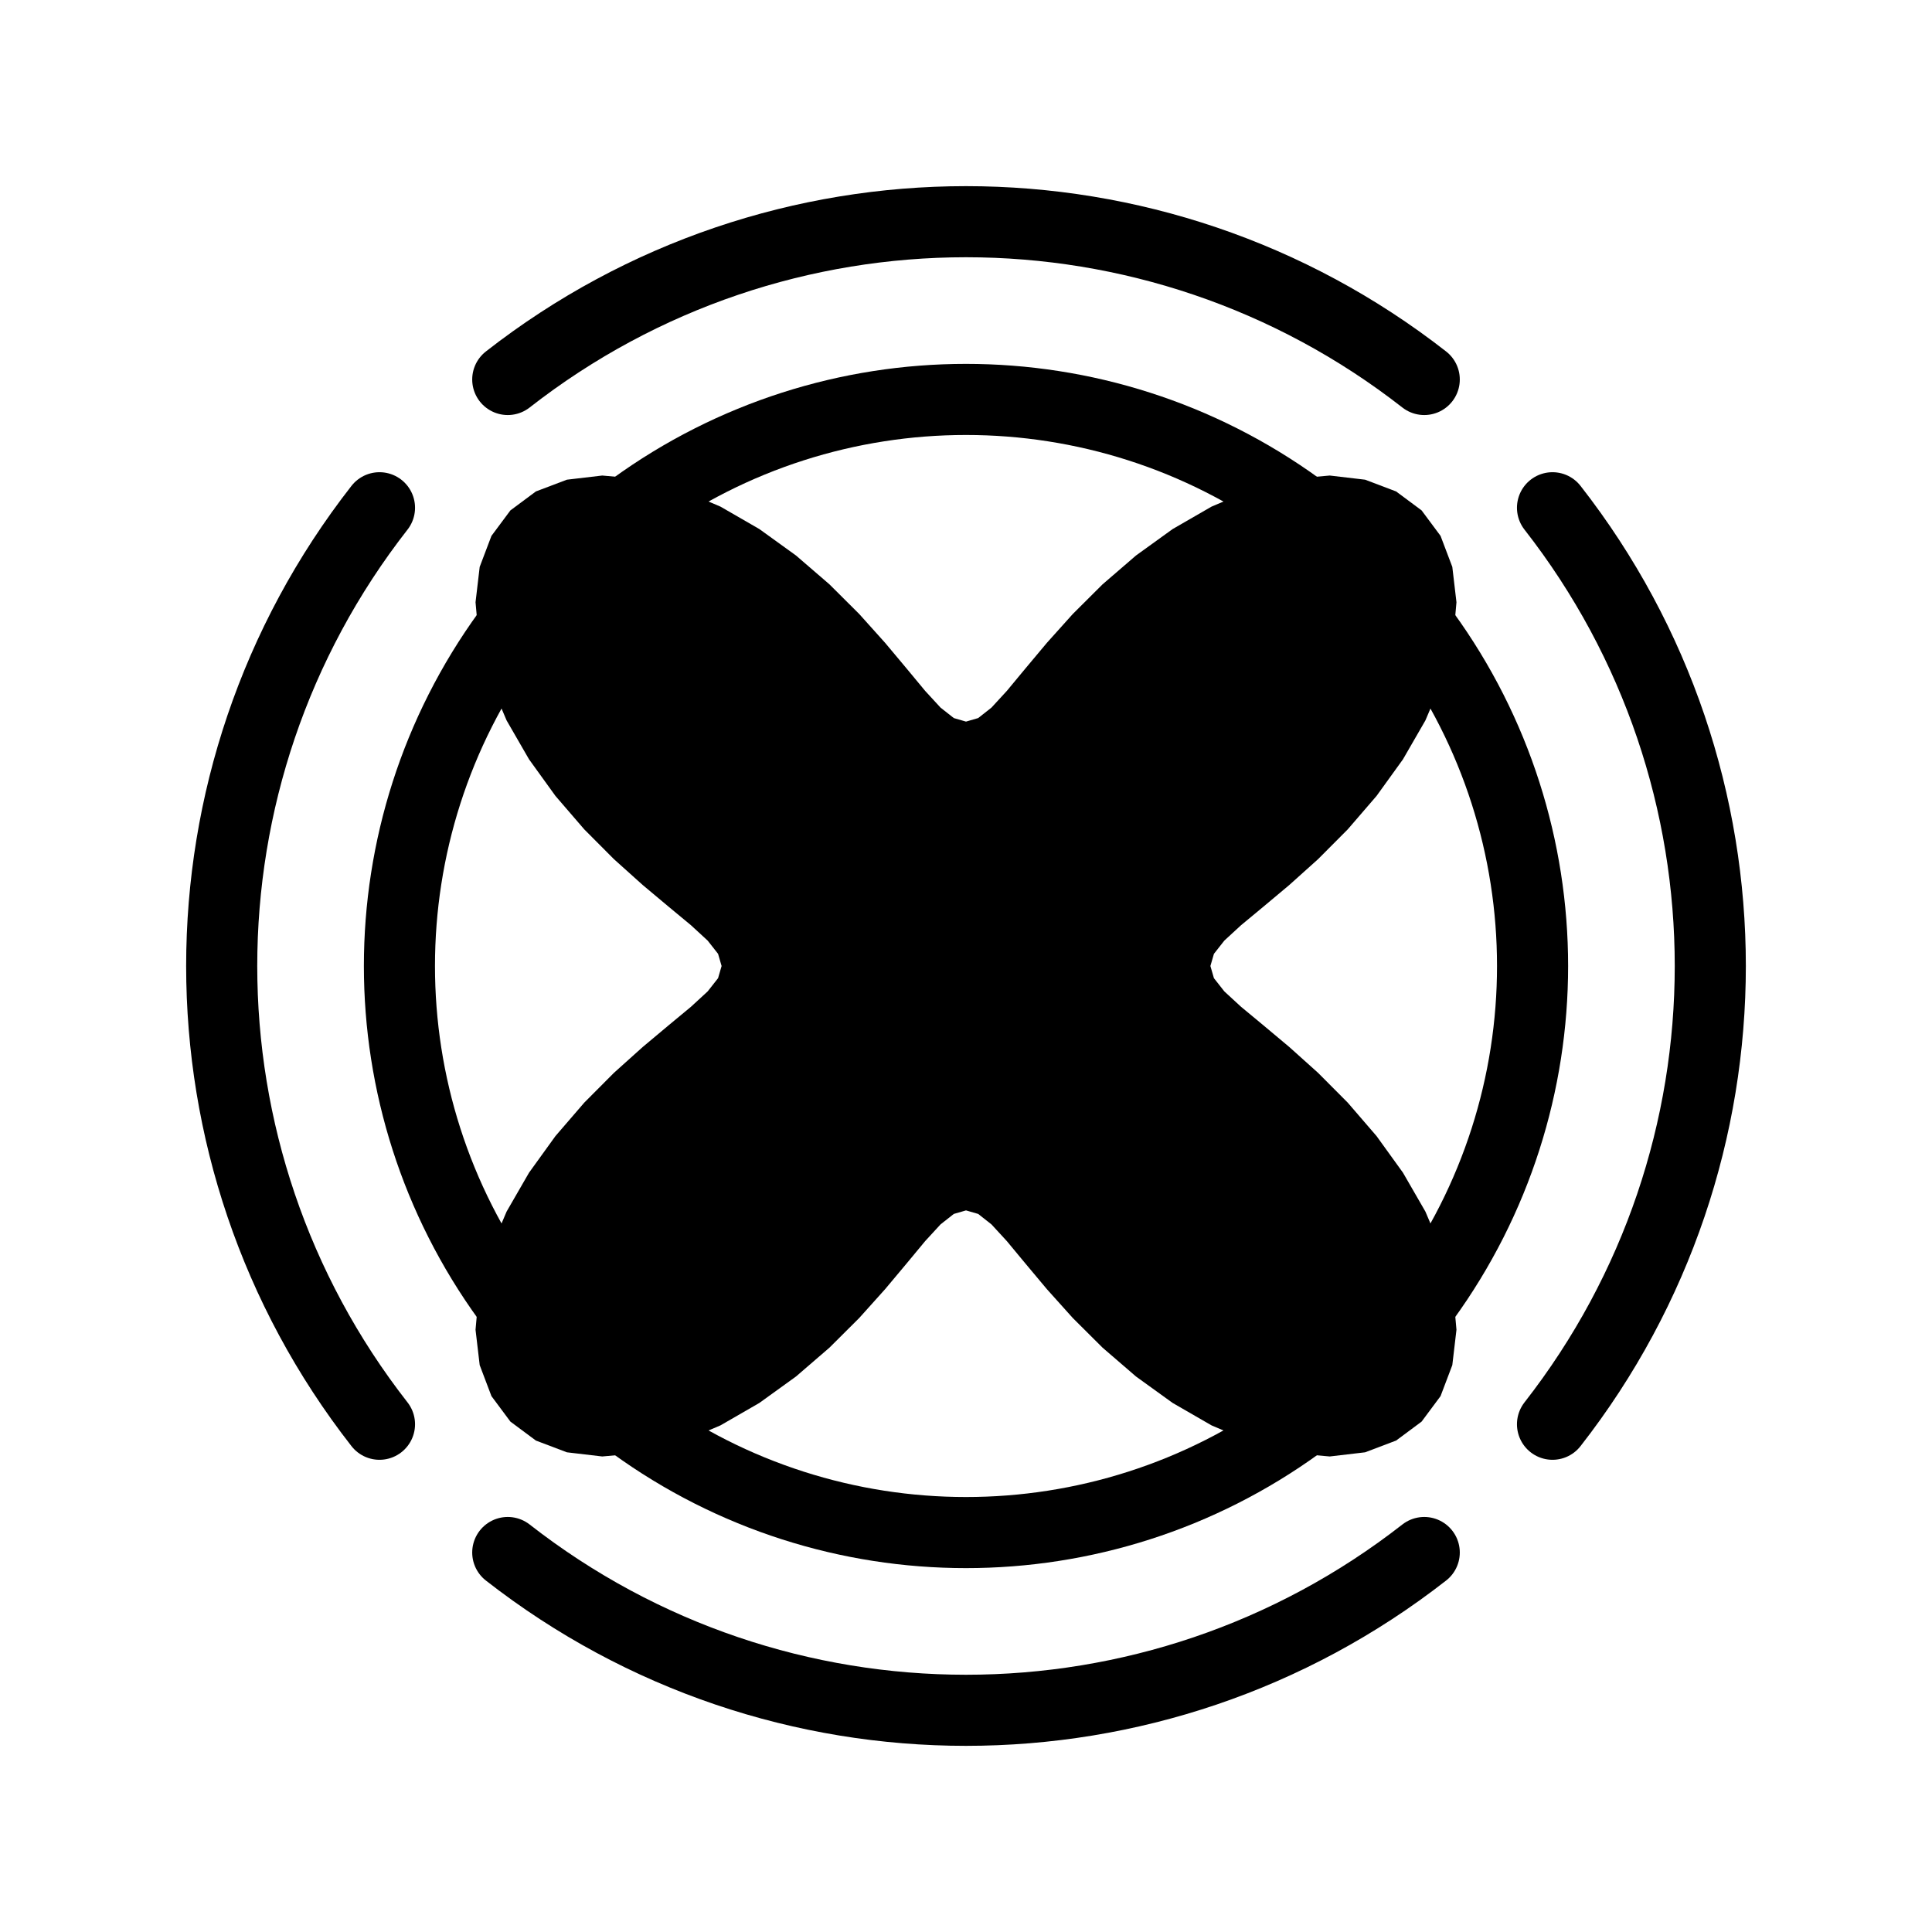
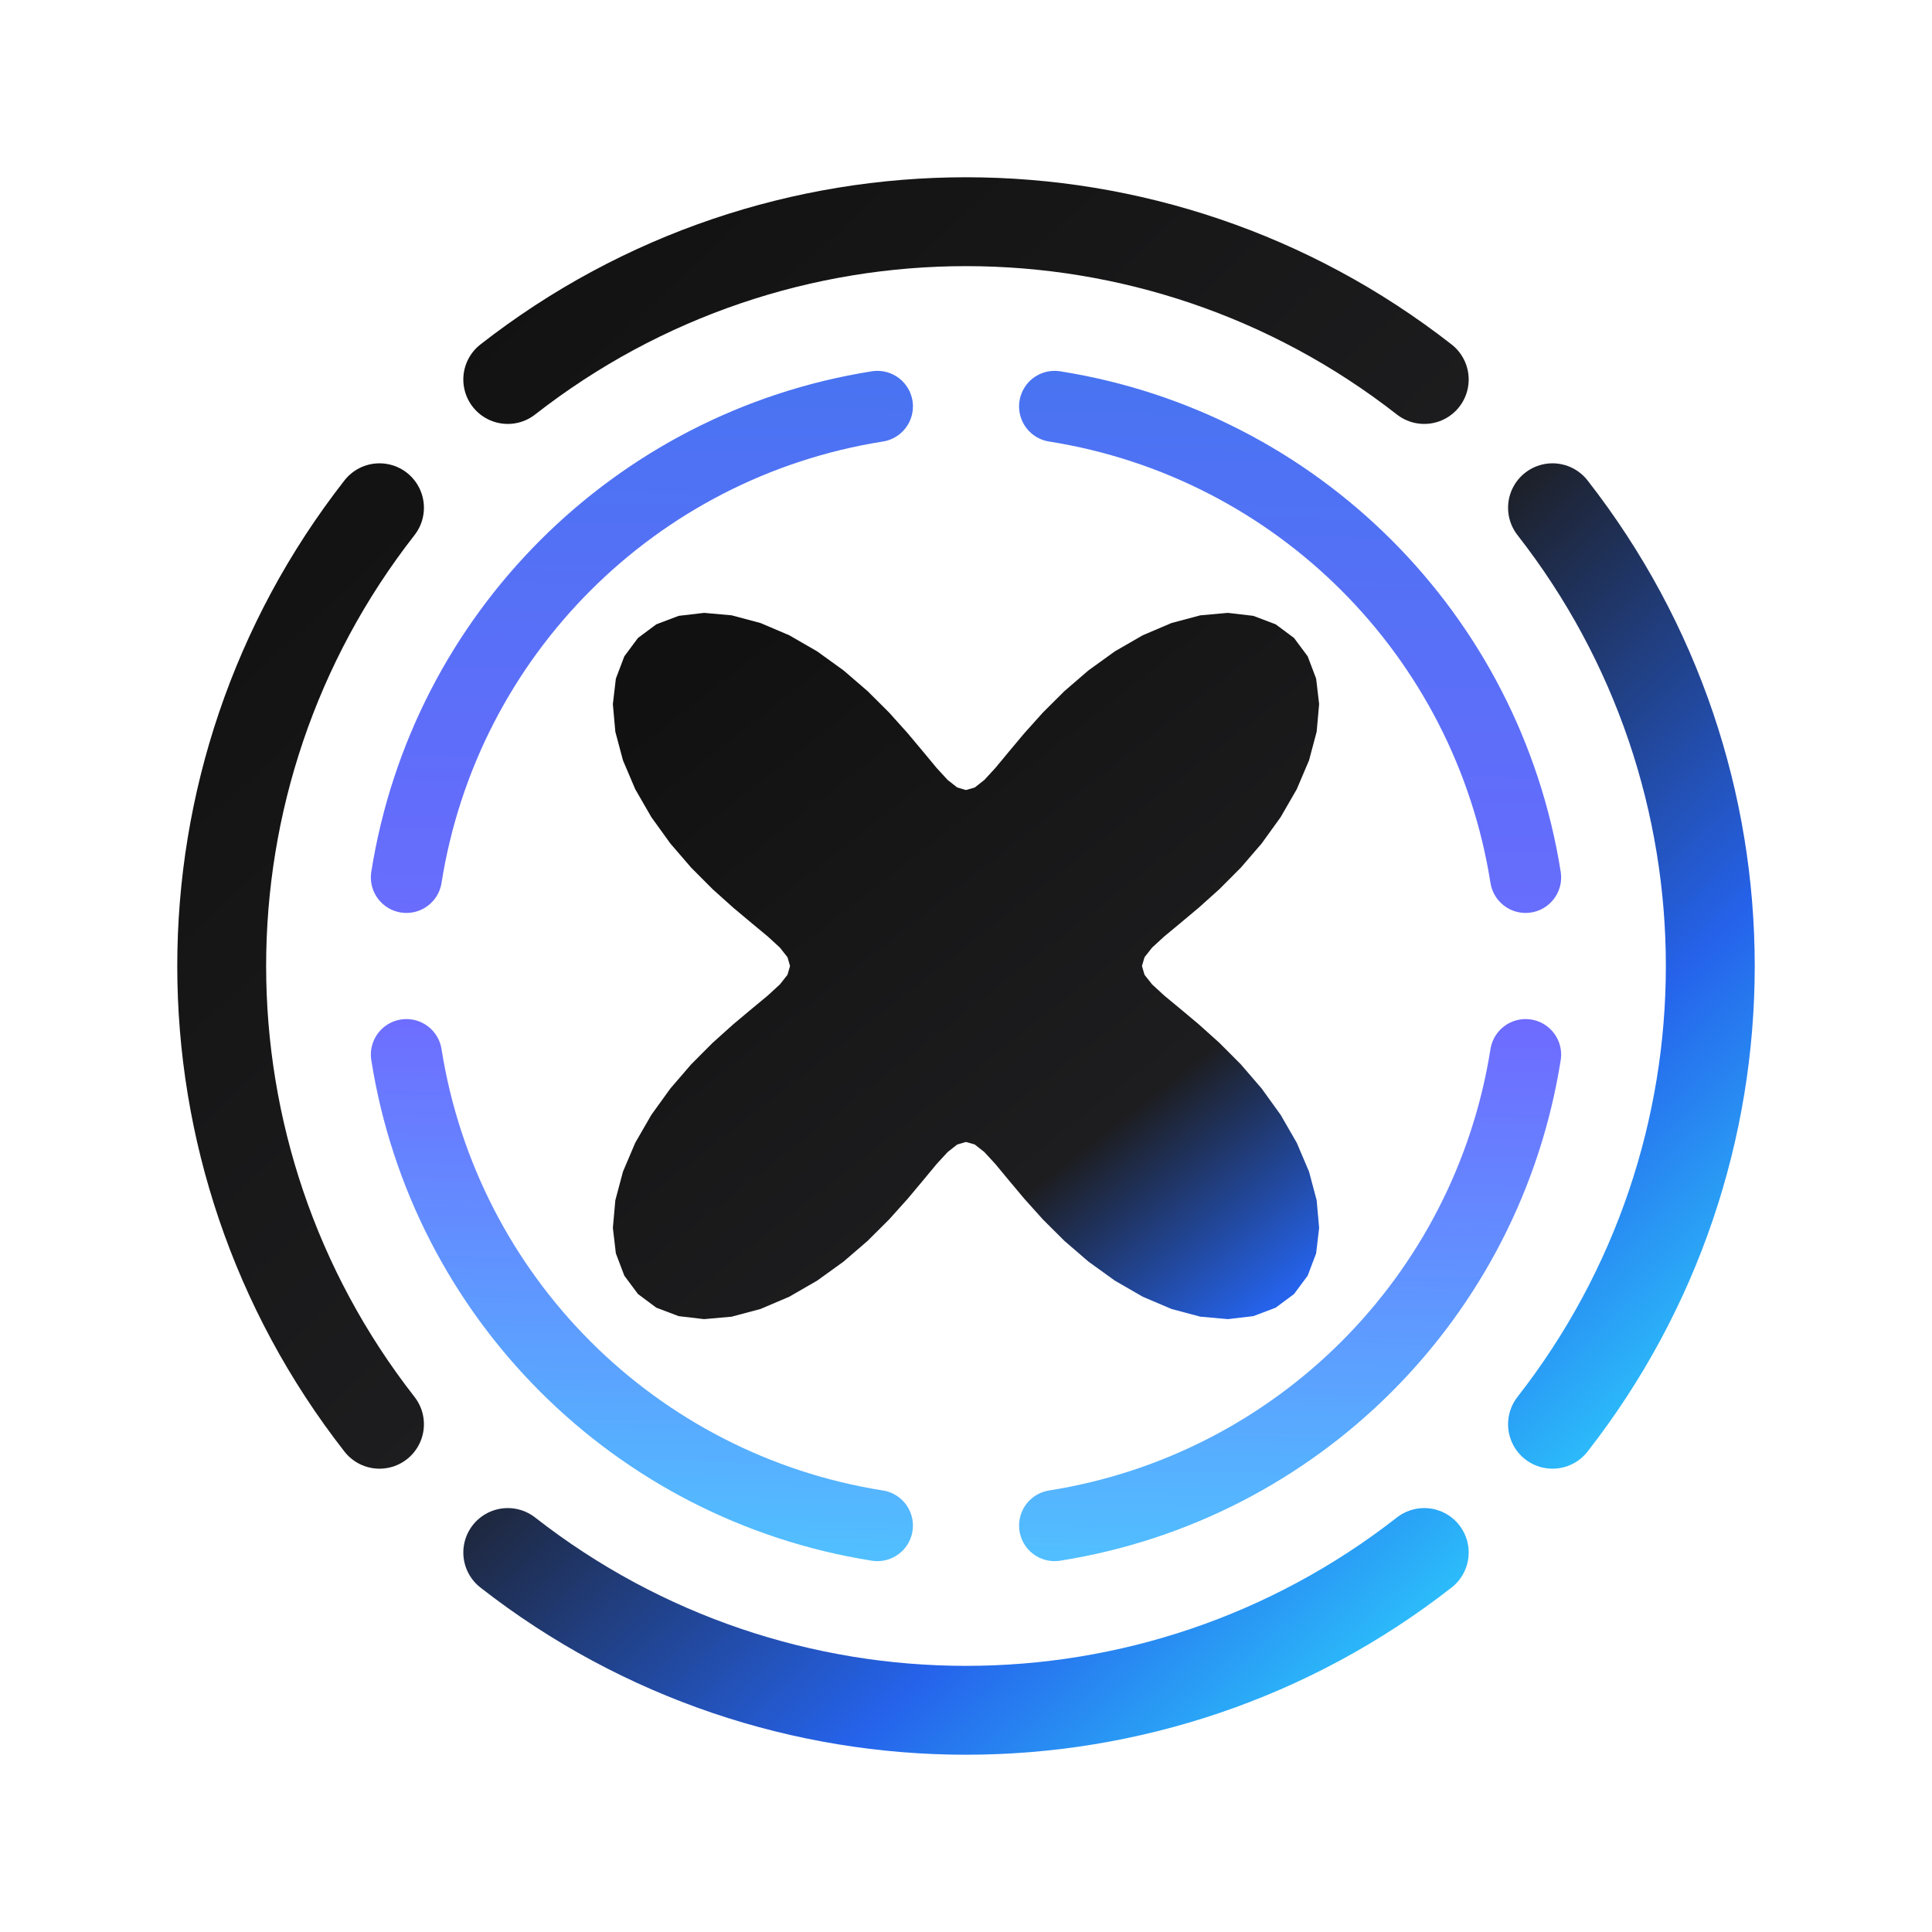
<svg xmlns="http://www.w3.org/2000/svg" viewBox="10 10 80 80" fill="none" aria-hidden="true">
+   <defs>
+     <linearGradient id="outerLoop" x1="24" y1="20" x2="78" y2="78" gradientUnits="userSpaceOnUse">
+       <stop offset="0" stop-color="#111111" />
+       <stop offset="0.5" stop-color="#1D1D1F" />
+       <stop offset="0.78" stop-color="#2563EB" />
+       <stop offset="1" stop-color="#2ED8FF" />
+     </linearGradient>
+     <linearGradient id="innerLoop" x1="28" y1="24" x2="76" y2="74" gradientUnits="userSpaceOnUse">
+       <stop offset="0" stop-color="#2563EB" />
+       <stop offset="0.52" stop-color="#5B57FF" />
+       <stop offset="1" stop-color="#2ED8FF" />
+     </linearGradient>
+     <linearGradient id="hub" x1="35" y1="30" x2="68" y2="72" gradientUnits="userSpaceOnUse">
+       <stop offset="0" stop-color="#111111" />
+       <stop offset="0.72" stop-color="#1D1D1F" />
+       <stop offset="1" stop-color="#2563EB" />
+     </linearGradient>
+   </defs>
  <g transform="translate(50 50) scale(0.92) translate(-50 -50)">
-     <g stroke="#000000" stroke-width="3.2" stroke-linecap="round" fill="none">
-       <path d="M 29.375 23.602 A 33.5 33.5 0 0 1 70.625 23.602" />
-       <path d="M 76.398 29.375 A 33.5 33.5 0 0 1 76.398 70.625" />
-       <path d="M 70.625 76.398 A 33.5 33.5 0 0 1 29.375 76.398" />
-       <path d="M 23.602 70.625 A 33.5 33.5 0 0 1 23.602 29.375" />
-       <path d="M 35.011 29.370 A 25.5 25.5 0 0 1 64.989 29.370" />
-       <path d="M 70.630 35.011 A 25.5 25.5 0 0 1 70.630 64.989" />
-       <path d="M 64.989 70.630 A 25.5 25.5 0 0 1 35.011 70.630" />
-       <path d="M 29.370 64.989 A 25.5 25.5 0 0 1 29.370 35.011" />
+     <g stroke-linecap="round" fill="none">
+       <g stroke="url(#outerLoop)" stroke-width="4">
+         <path d="M 29.375 23.602 A 33.5 33.5 0 0 1 70.625 23.602" />
+         <path d="M 76.398 29.375 A 33.5 33.5 0 0 1 76.398 70.625" />
+         <path d="M 70.625 76.398 A 33.5 33.5 0 0 1 29.375 76.398" />
+         <path d="M 23.602 70.625 A 33.5 33.5 0 0 1 23.602 29.375" />
+       </g>
+       <g stroke="url(#innerLoop)" stroke-width="3.2" transform="rotate(45 50 50)" opacity="0.88">
+         <path d="M 35.011 29.370 A 25.5 25.5 0 0 1 64.989 29.370" />
+         <path d="M 70.630 35.011 A 25.5 25.5 0 0 1 70.630 64.989" />
+         <path d="M 64.989 70.630 A 25.5 25.5 0 0 1 35.011 70.630" />
+         <path d="M 29.370 64.989 A 25.5 25.5 0 0 1 29.370 35.011" />
+       </g>
    </g>
-     <path fill="#000000" d="M 61.000 50.000 L 61.159 50.548 L 61.629 51.145 L 62.381 51.837 L 63.374 52.660 L 64.550 53.645 L 65.843 54.806 L 67.178 56.146 L 68.478 57.654 L 69.667 59.302 L 70.676 61.051 L 71.443 62.853 L 71.921 64.647 L 72.075 66.372 L 71.888 67.963 L 71.359 69.359 L 70.506 70.506 L 69.359 71.359 L 67.963 71.888 L 66.372 72.075 L 64.647 71.921 L 62.853 71.443 L 61.051 70.676 L 59.302 69.667 L 57.654 68.478 L 56.146 67.178 L 54.806 65.843 L 53.645 64.550 L 52.660 63.374 L 51.837 62.381 L 51.145 61.629 L 50.548 61.159 L 50.000 61.000 L 49.452 61.159 L 48.855 61.629 L 48.163 62.381 L 47.340 63.374 L 46.355 64.550 L 45.194 65.843 L 43.854 67.178 L 42.346 68.478 L 40.698 69.667 L 38.949 70.676 L 37.147 71.443 L 35.353 71.921 L 33.628 72.075 L 32.037 71.888 L 30.641 71.359 L 29.494 70.506 L 28.641 69.359 L 28.112 67.963 L 27.925 66.372 L 28.079 64.647 L 28.557 62.853 L 29.324 61.051 L 30.333 59.302 L 31.522 57.654 L 32.822 56.146 L 34.157 54.806 L 35.450 53.645 L 36.626 52.660 L 37.619 51.837 L 38.371 51.145 L 38.841 50.548 L 39.000 50.000 L 38.841 49.452 L 38.371 48.855 L 37.619 48.163 L 36.626 47.340 L 35.450 46.355 L 34.157 45.194 L 32.822 43.854 L 31.522 42.346 L 30.333 40.698 L 29.324 38.949 L 28.557 37.147 L 28.079 35.353 L 27.925 33.628 L 28.112 32.037 L 28.641 30.641 L 29.494 29.494 L 30.641 28.641 L 32.037 28.112 L 33.628 27.925 L 35.353 28.079 L 37.147 28.557 L 38.949 29.324 L 40.698 30.333 L 42.346 31.522 L 43.854 32.822 L 45.194 34.157 L 46.355 35.450 L 47.340 36.626 L 48.163 37.619 L 48.855 38.371 L 49.452 38.841 L 50.000 39.000 L 50.548 38.841 L 51.145 38.371 L 51.837 37.619 L 52.660 36.626 L 53.645 35.450 L 54.806 34.157 L 56.146 32.822 L 57.654 31.522 L 59.302 30.333 L 61.051 29.324 L 62.853 28.557 L 64.647 28.079 L 66.372 27.925 L 67.963 28.112 L 69.359 28.641 L 70.506 29.494 L 71.359 30.641 L 71.888 32.037 L 72.075 33.628 L 71.921 35.353 L 71.443 37.147 L 70.676 38.949 L 69.667 40.698 L 68.478 42.346 L 67.178 43.854 L 65.843 45.194 L 64.550 46.355 L 63.374 47.340 L 62.381 48.163 L 61.629 48.855 L 61.159 49.452 L 61.000 50.000 Z" />
+     <path fill="url(#hub)" transform="translate(50 50) scale(0.72) translate(-50 -50)" d="M 61.000 50.000 L 61.159 50.548 L 61.629 51.145 L 62.381 51.837 L 63.374 52.660 L 64.550 53.645 L 65.843 54.806 L 67.178 56.146 L 68.478 57.654 L 69.667 59.302 L 70.676 61.051 L 71.443 62.853 L 71.921 64.647 L 72.075 66.372 L 71.888 67.963 L 71.359 69.359 L 70.506 70.506 L 69.359 71.359 L 67.963 71.888 L 66.372 72.075 L 64.647 71.921 L 62.853 71.443 L 61.051 70.676 L 59.302 69.667 L 57.654 68.478 L 56.146 67.178 L 54.806 65.843 L 53.645 64.550 L 52.660 63.374 L 51.837 62.381 L 51.145 61.629 L 50.548 61.159 L 50.000 61.000 L 49.452 61.159 L 48.855 61.629 L 48.163 62.381 L 47.340 63.374 L 46.355 64.550 L 45.194 65.843 L 43.854 67.178 L 42.346 68.478 L 40.698 69.667 L 38.949 70.676 L 37.147 71.443 L 35.353 71.921 L 33.628 72.075 L 32.037 71.888 L 30.641 71.359 L 29.494 70.506 L 28.641 69.359 L 28.112 67.963 L 27.925 66.372 L 28.079 64.647 L 28.557 62.853 L 29.324 61.051 L 30.333 59.302 L 31.522 57.654 L 32.822 56.146 L 34.157 54.806 L 35.450 53.645 L 36.626 52.660 L 37.619 51.837 L 38.371 51.145 L 38.841 50.548 L 39.000 50.000 L 38.841 49.452 L 38.371 48.855 L 37.619 48.163 L 36.626 47.340 L 35.450 46.355 L 34.157 45.194 L 32.822 43.854 L 31.522 42.346 L 30.333 40.698 L 29.324 38.949 L 28.557 37.147 L 28.079 35.353 L 27.925 33.628 L 28.112 32.037 L 28.641 30.641 L 29.494 29.494 L 30.641 28.641 L 32.037 28.112 L 33.628 27.925 L 35.353 28.079 L 37.147 28.557 L 38.949 29.324 L 40.698 30.333 L 42.346 31.522 L 43.854 32.822 L 45.194 34.157 L 46.355 35.450 L 47.340 36.626 L 48.163 37.619 L 48.855 38.371 L 49.452 38.841 L 50.000 39.000 L 50.548 38.841 L 51.145 38.371 L 51.837 37.619 L 52.660 36.626 L 53.645 35.450 L 54.806 34.157 L 56.146 32.822 L 57.654 31.522 L 59.302 30.333 L 61.051 29.324 L 62.853 28.557 L 64.647 28.079 L 66.372 27.925 L 67.963 28.112 L 69.359 28.641 L 70.506 29.494 L 71.359 30.641 L 71.888 32.037 L 72.075 33.628 L 71.921 35.353 L 71.443 37.147 L 70.676 38.949 L 69.667 40.698 L 68.478 42.346 L 67.178 43.854 L 65.843 45.194 L 64.550 46.355 L 63.374 47.340 L 62.381 48.163 L 61.629 48.855 L 61.159 49.452 L 61.000 50.000 Z" />
  </g>
</svg>
